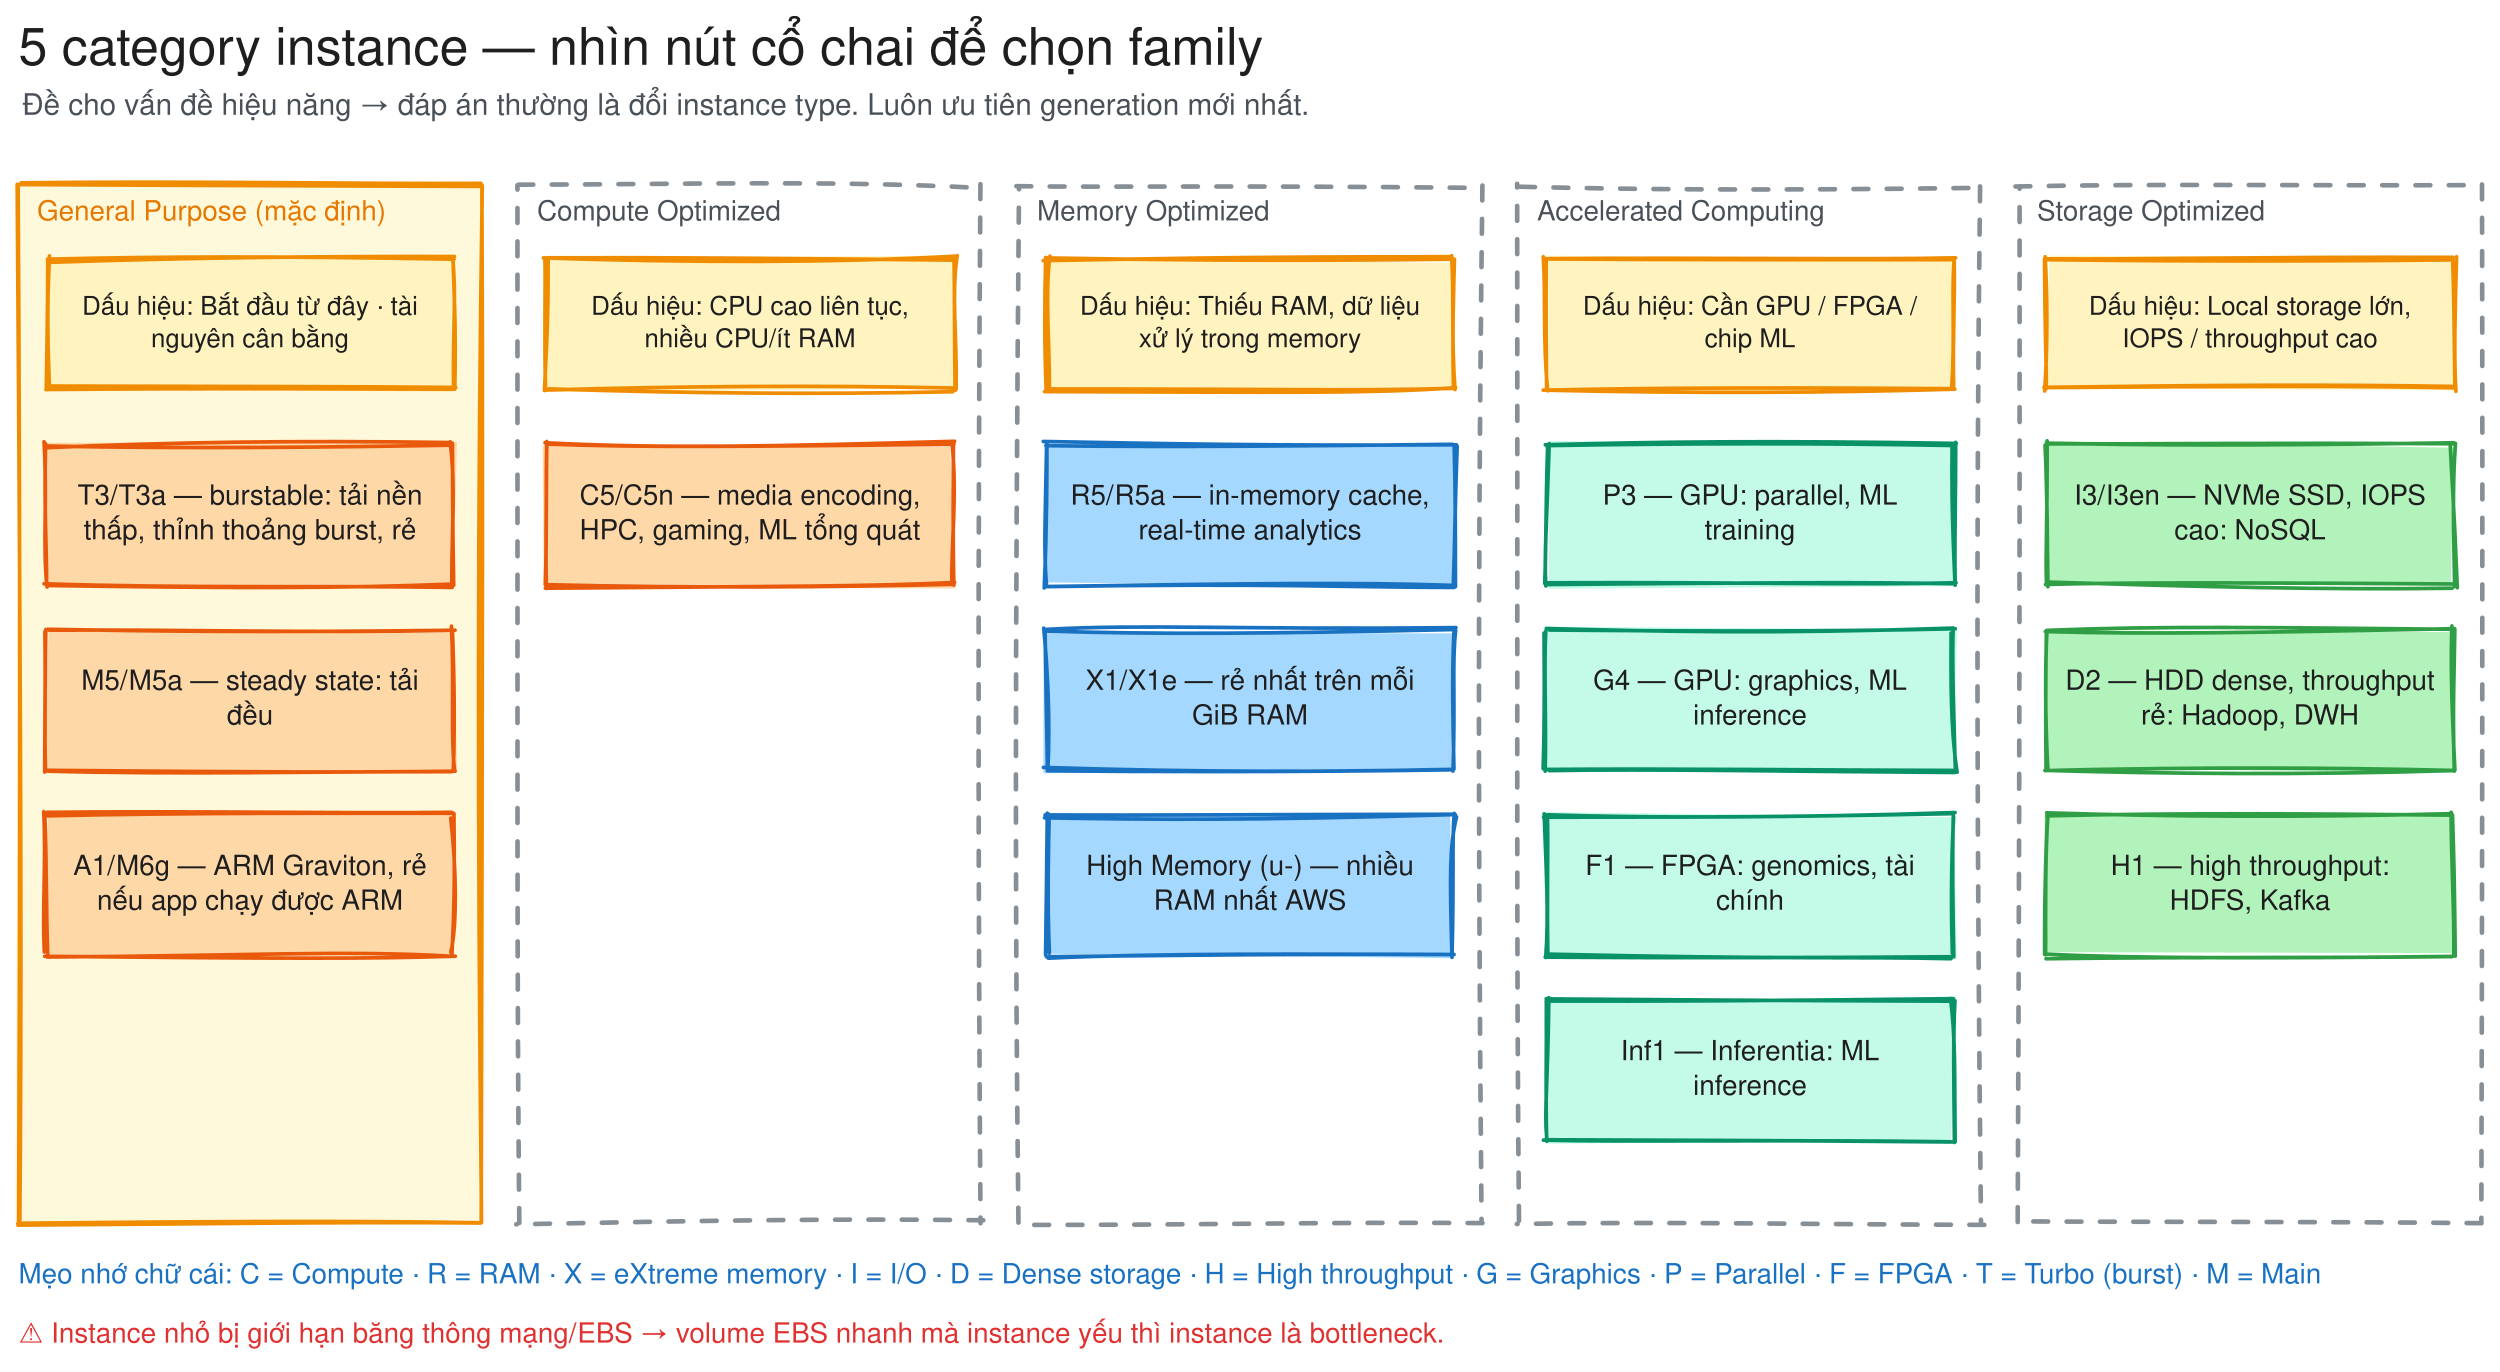
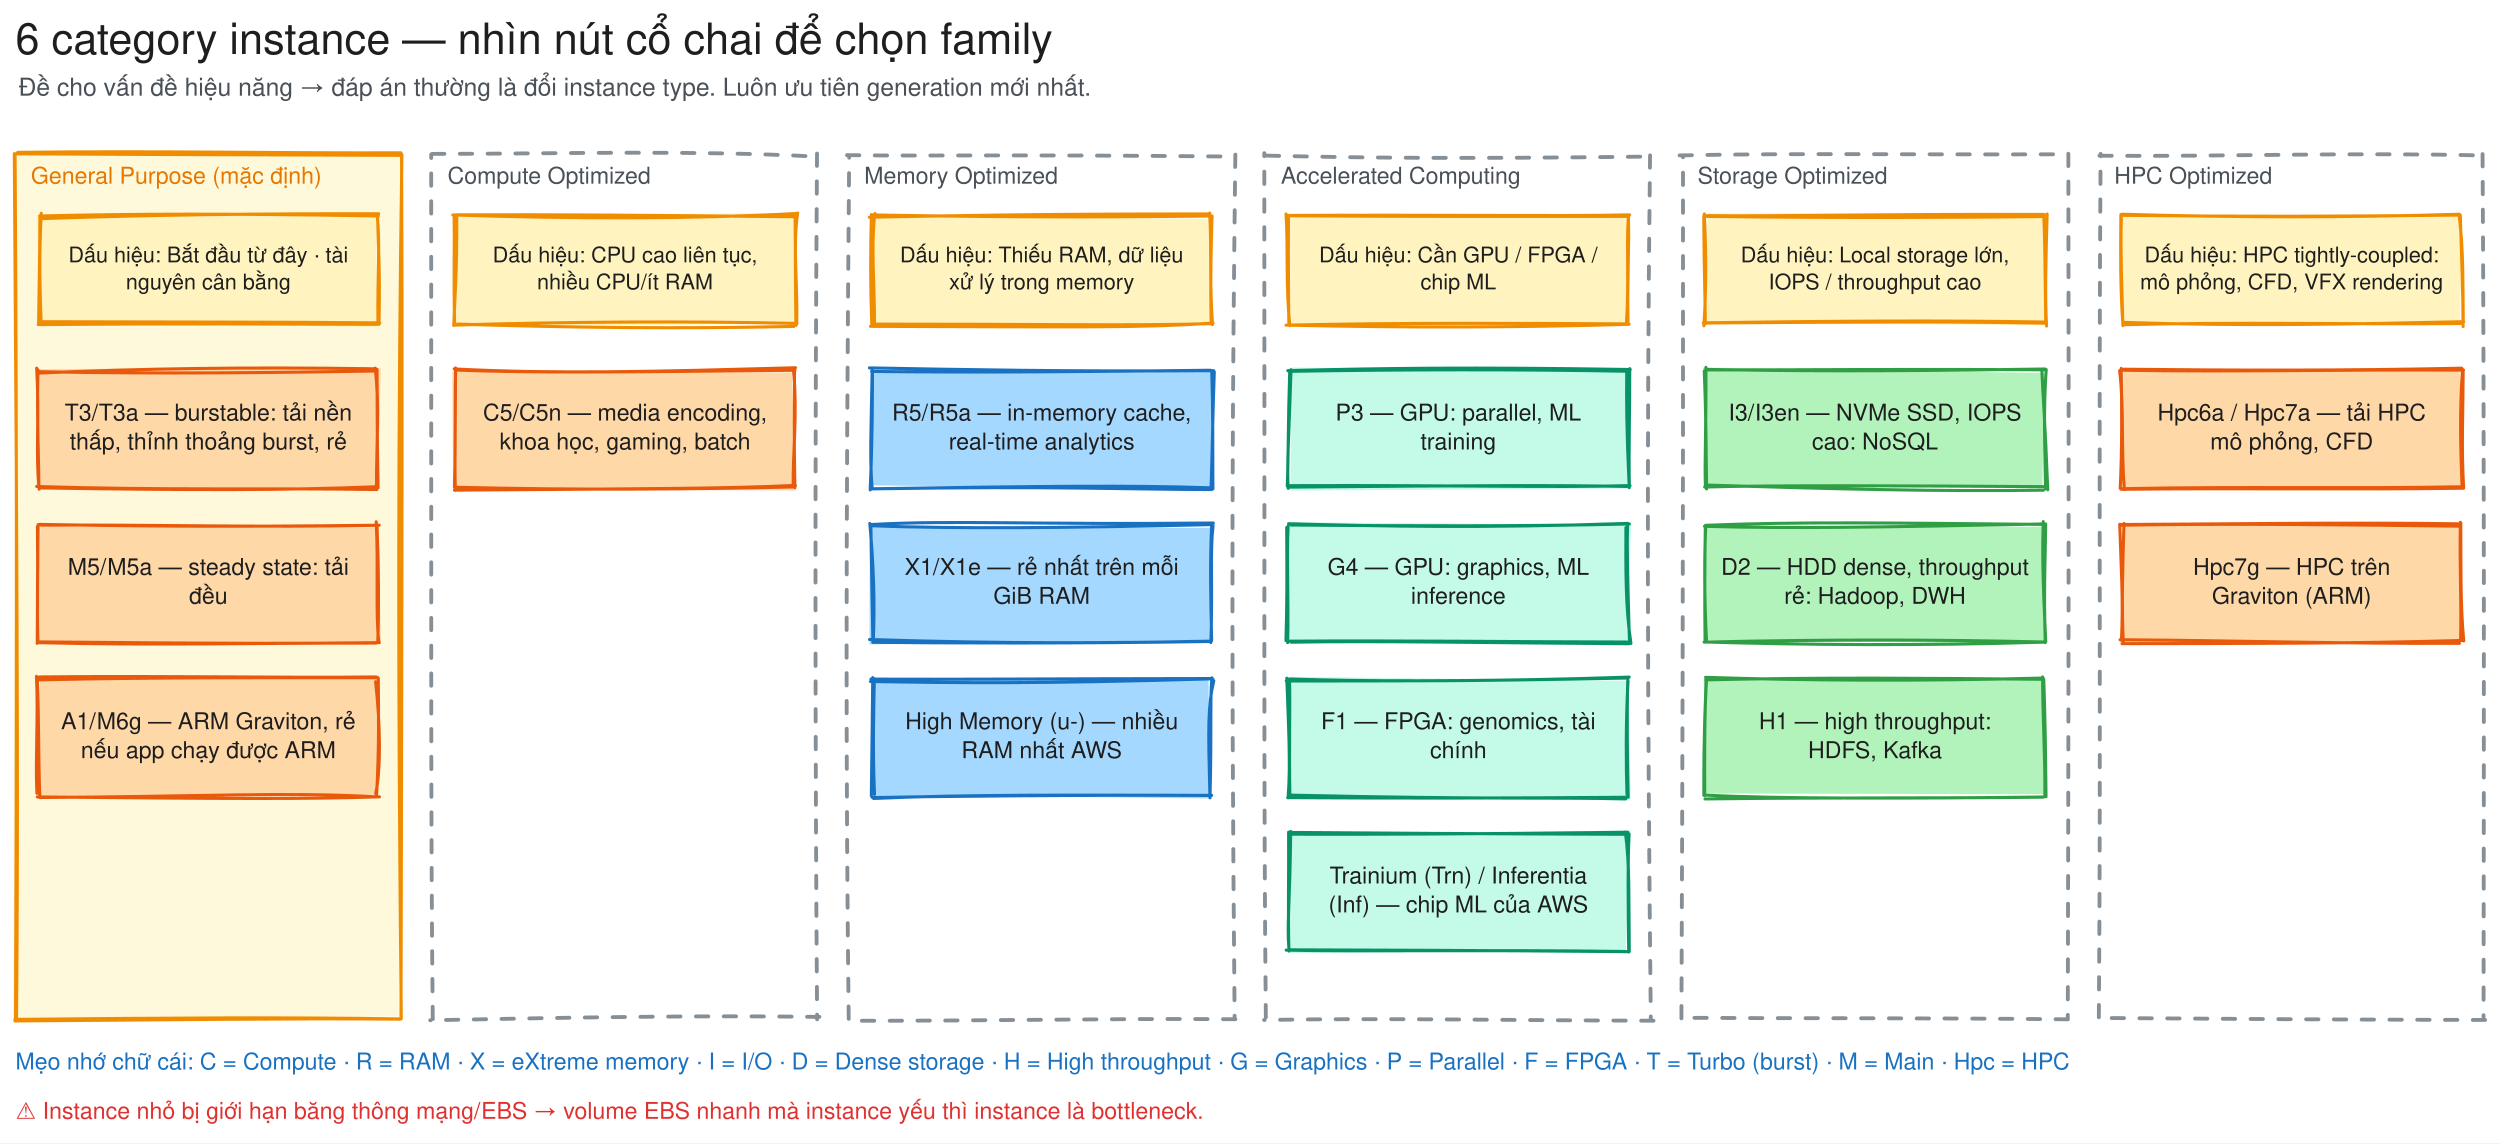
- <svg xmlns="http://www.w3.org/2000/svg" version="1.1" viewBox="0 0 1350 740.75" width="1350" height="740.75">
+ <svg xmlns="http://www.w3.org/2000/svg" version="1.1" viewBox="0 0 1620 740.75" width="1620" height="740.75">
  <defs>
    <style>
      @font-face {
        font-family: "Virgil";
        src: url("https://excalidraw.com/Virgil.woff2");
      }
      @font-face {
        font-family: "Cascadia";
        src: url("https://excalidraw.com/Cascadia.woff2");
      }
    </style>
  </defs>
-   <rect x="0" y="0" width="1350" height="740.75" fill="#ffffff" />
+   <rect x="0" y="0" width="1620" height="740.75" fill="#ffffff" />
  <g transform="translate(10 10) rotate(0 348.18 17.5)">
-     <text x="0" y="25" font-family="Helvetica, Segoe UI Emoji" font-size="28px" fill="#1e1e1e" text-anchor="start" style="white-space: pre;" direction="ltr">5 category instance — nhìn nút cổ chai để chọn family</text>
+     <text x="0" y="25" font-family="Helvetica, Segoe UI Emoji" font-size="28px" fill="#1e1e1e" text-anchor="start" style="white-space: pre;" direction="ltr">6 category instance — nhìn nút cổ chai để chọn family</text>
  </g>
  <g transform="translate(12 48) rotate(0 352.56 10)">
    <text x="0" y="14" font-family="Helvetica, Segoe UI Emoji" font-size="16px" fill="#495057" text-anchor="start" style="white-space: pre;" direction="ltr">Đề cho vấn đề hiệu năng → đáp án thường là đổi instance type. Luôn ưu tiên generation mới nhất.</text>
  </g>
  <g stroke-linecap="round" transform="translate(10 100) rotate(0 125 280)">
    <path d="M0.3 0.69 L249.93 1.6 L248.47 558.6 L-1.69 560.15" stroke="none" stroke-width="0" fill="#fff9db" />
    <path d="M1.44 -1.28 C91.84 -2.36, 183.24 -0.59, 249.62 -1 M-0.47 -0.32 C54.94 0.04, 109.04 0.13, 249.42 0.68 M250.43 0.13 C247.9 170.63, 247.68 342.27, 250.03 559.57 M250.22 -0.14 C250.8 118.35, 250.58 235.92, 249.85 559.78 M249.43 560.42 C173.81 559.75, 96.87 560.98, -0.31 561.57 M249.94 560.26 C174.99 559.08, 99.75 559.6, -0.34 560.56 M0.71 559.72 C1.64 447.39, 1.64 335.11, -0.73 -0.45 M0.06 559.79 C0.76 379.67, 1.04 199.93, -0.22 -0.09" stroke="#f08c00" stroke-width="2" fill="none" />
  </g>
  <g transform="translate(20 106) rotate(0 94.875 9.375)">
    <text x="0" y="13" font-family="Helvetica, Segoe UI Emoji" font-size="15px" fill="#e67700" text-anchor="start" style="white-space: pre;" direction="ltr">General Purpose (mặc định)</text>
  </g>
  <g stroke-linecap="round" transform="translate(280 100) rotate(0 125 280)">
    <path d="M-0.03 -0.27 C85.88 -0.33, 168.53 -2.82, 249.72 1.51 M249.43 -0.5 C247.98 198.01, 248.23 396.41, 249.49 560.51 M250.97 558.95 C172.36 557.93, 97.3 559.17, -1.2 561.13 M0.43 560.37 C-0.96 432.93, -0.44 305.99, -0.58 0.03" stroke="#868e96" stroke-width="2.5" fill="none" stroke-dasharray="8 10" />
  </g>
  <g transform="translate(290 106) rotate(0 68.7 9.375)">
    <text x="0" y="13" font-family="Helvetica, Segoe UI Emoji" font-size="15px" fill="#495057" text-anchor="start" style="white-space: pre;" direction="ltr">Compute Optimized</text>
  </g>
  <g stroke-linecap="round" transform="translate(550 100) rotate(0 125 280)">
    <path d="M-1.15 0.53 C51.68 1.28, 103.08 -0.01, 250.49 1.47 M250.5 0.2 C248.77 145.78, 247.54 291.88, 250.03 559.44 M250.5 560.47 C170.02 559.77, 91.4 561.66, -1.39 561.44 M-0.04 560.19 C-1.81 410.02, -2.01 259.72, 0.27 0.74" stroke="#868e96" stroke-width="2.5" fill="none" stroke-dasharray="8 10" />
  </g>
  <g transform="translate(560 106) rotate(0 66.3 9.375)">
    <text x="0" y="13" font-family="Helvetica, Segoe UI Emoji" font-size="15px" fill="#495057" text-anchor="start" style="white-space: pre;" direction="ltr">Memory Optimized</text>
  </g>
  <g stroke-linecap="round" transform="translate(820 100) rotate(0 125 280)">
    <path d="M0.88 0.84 C63.39 2.32, 125.22 2.97, 249.76 1.45 M249.24 0.67 C246.97 185.69, 247.66 370.44, 249.72 559.71 M251.47 561.42 C162.32 561.27, 77.55 559.56, -0.87 560.95 M0.26 559.21 C-1.28 410.29, -0.39 262.04, -0.74 -0.75" stroke="#868e96" stroke-width="2.5" fill="none" stroke-dasharray="8 10" />
  </g>
  <g transform="translate(830 106) rotate(0 82.2 9.375)">
    <text x="0" y="13" font-family="Helvetica, Segoe UI Emoji" font-size="15px" fill="#495057" text-anchor="start" style="white-space: pre;" direction="ltr">Accelerated Computing</text>
  </g>
  <g stroke-linecap="round" transform="translate(1090 100) rotate(0 125 280)">
    <path d="M-1.62 0.71 C72.02 -0.86, 147.43 0.35, 248.78 -0.03 M250.28 -0.38 C250.77 208.06, 250.27 415.5, 249.92 560.09 M249.99 560.52 C153.72 559.51, 58.67 560, -0.71 559.52 M-0.44 559.89 C0.11 421.34, 0.77 284.05, 0.58 0.61" stroke="#868e96" stroke-width="2.5" fill="none" stroke-dasharray="8 10" />
  </g>
-   <g transform="translate(1100 106) rotate(0 66.3 9.375)">
+   <g transform="translate(1100 106) rotate(0 66.3 9.38)">
    <text x="0" y="13" font-family="Helvetica, Segoe UI Emoji" font-size="15px" fill="#495057" text-anchor="start" style="white-space: pre;" direction="ltr">Storage Optimized</text>
  </g>
  <g stroke-linecap="round" transform="translate(25 140) rotate(0 110 35)">
    <path d="M-1.52 -0.38 L218.86 0.41 L218.48 71.85 L1.04 68.4" stroke="none" stroke-width="0" fill="#fff3bf" />
    <path d="M1.31 1.69 C72.57 -0.78, 144.28 -1.66, 220.41 -1.49 M0.64 -0.05 C62.23 -1.5, 123.21 -1.73, 220.16 -0.04 M219.36 -0.87 C221.54 17.49, 219.49 36.69, 219.89 69.43 M219.66 -0.57 C219.91 16.59, 221.4 31.78, 220.6 70.17 M221.09 69.22 C159.09 68.63, 98.87 68.76, 1.51 68.47 M219.53 70.17 C159.15 70.1, 97.54 69.51, -0.21 70.35 M1.67 69.19 C0.89 48.3, 0.19 27.05, 1.73 -1.82 M0.02 69.28 C0.22 49.59, 0.78 29.22, 0.87 0.38" stroke="#f08c00" stroke-width="2" fill="none" />
  </g>
  <g transform="translate(39.24 157.5) rotate(0 95.76 17.5)">
    <text x="95.76" y="12.5" font-family="Helvetica, Segoe UI Emoji" font-size="14px" fill="#1e1e1e" text-anchor="middle" style="white-space: pre;" direction="ltr">Dấu hiệu: Bắt đầu từ đây · tài</text>
    <text x="95.76" y="30" font-family="Helvetica, Segoe UI Emoji" font-size="14px" fill="#1e1e1e" text-anchor="middle" style="white-space: pre;" direction="ltr">nguyên cân bằng</text>
  </g>
  <g stroke-linecap="round" transform="translate(25 240) rotate(0 110 38)">
    <path d="M-0.84 -0.89 L221.79 -1.41 L219.71 76.32 L-1.25 75.97" stroke="none" stroke-width="0" fill="#ffd8a8" />
    <path d="M0.95 1.72 C66.59 -1.17, 131.94 -2.29, 218.56 -1.02 M-0.3 0.85 C78.97 2.46, 157.58 1.42, 219.41 0.41 M218.09 -1.43 C221.11 23.42, 218.97 44.94, 218.96 74.09 M219.3 -0.65 C219.52 15.85, 219.17 31.89, 219.98 76.04 M219.17 77.2 C148.16 76.17, 76.37 77.74, -1.23 75.24 M220.07 75.37 C160.11 77.76, 101.18 77.71, 0.46 76.17 M0.42 76.98 C-2.09 53.78, 0.68 32.1, -1.22 -1.45 M0.16 75.04 C0.17 55.5, -1.2 35.01, -0.39 -0.35" stroke="#e8590c" stroke-width="2" fill="none" />
  </g>
  <g transform="translate(36.375 259.25) rotate(0 98.625 18.75)">
    <text x="98.625" y="13.25" font-family="Helvetica, Segoe UI Emoji" font-size="15px" fill="#1e1e1e" text-anchor="middle" style="white-space: pre;" direction="ltr">T3/T3a — burstable: tải nền</text>
    <text x="98.625" y="32" font-family="Helvetica, Segoe UI Emoji" font-size="15px" fill="#1e1e1e" text-anchor="middle" style="white-space: pre;" direction="ltr">thấp, thỉnh thoảng burst, rẻ</text>
  </g>
  <g stroke-linecap="round" transform="translate(25 340) rotate(0 110 38)">
    <path d="M1.29 1.03 L220.25 1.79 L221.82 76.1 L-1.82 75.66" stroke="none" stroke-width="0" fill="#ffd8a8" />
    <path d="M1.61 0.3 C71.71 -0.16, 142.94 1.92, 219.02 0.4 M0.58 -0.19 C57.82 0.85, 115.69 1.6, 220.72 0.33 M218.77 -1.89 C220.33 26.96, 218.28 57.94, 220.44 75.43 M219.28 -0.04 C220.41 27.36, 220.58 54.85, 219.78 76.47 M218.64 76.72 C145.37 76.55, 72.85 78.37, 0.73 76.44 M220.77 76.43 C169.49 77.11, 118.19 77, -0.23 75.96 M-0.43 75.54 C-1.1 54.56, -0.29 33.24, -0.75 1.2 M-0.86 76.9 C-0.76 49.95, -0.64 22.76, -0.27 -0.05" stroke="#e8590c" stroke-width="2" fill="none" />
  </g>
  <g transform="translate(36.15 359.25) rotate(0 98.85 18.75)">
    <text x="98.85" y="13.25" font-family="Helvetica, Segoe UI Emoji" font-size="15px" fill="#1e1e1e" text-anchor="middle" style="white-space: pre;" direction="ltr">M5/M5a — steady state: tải</text>
    <text x="98.85" y="32" font-family="Helvetica, Segoe UI Emoji" font-size="15px" fill="#1e1e1e" text-anchor="middle" style="white-space: pre;" direction="ltr">đều</text>
  </g>
  <g stroke-linecap="round" transform="translate(25 440) rotate(0 110 38)">
    <path d="M0.92 -1.95 L219.22 -0.27 L219.42 75.1 L-0.68 76.49" stroke="none" stroke-width="0" fill="#ffd8a8" />
    <path d="M0.44 -1.34 C80.77 -2.25, 162.83 -0.58, 218.81 -1.36 M-0.56 0.58 C80.1 -1.26, 159.9 -0.76, 219.99 -0.84 M218.4 1.75 C221.53 29.82, 221.84 59.69, 218.43 74.27 M220.13 -0.56 C220.33 23, 220.7 44.56, 219.03 75.45 M219.58 76.41 C161.41 72.96, 105.66 76.24, 0.61 76.79 M220.86 76.35 C174.37 77.82, 129.5 77.67, -0.85 76.41 M-1.08 74.04 C-2.18 51.73, -0.1 23.84, -1.37 -1.71 M0.79 76.33 C-0.18 49.01, 0.2 23.41, -0.81 0.18" stroke="#e8590c" stroke-width="2" fill="none" />
  </g>
  <g transform="translate(36.825 459.25) rotate(0 98.175 18.75)">
    <text x="98.175" y="13.25" font-family="Helvetica, Segoe UI Emoji" font-size="15px" fill="#1e1e1e" text-anchor="middle" style="white-space: pre;" direction="ltr">A1/M6g — ARM Graviton, rẻ</text>
    <text x="98.175" y="32" font-family="Helvetica, Segoe UI Emoji" font-size="15px" fill="#1e1e1e" text-anchor="middle" style="white-space: pre;" direction="ltr">nếu app chạy được ARM</text>
  </g>
  <g stroke-linecap="round" transform="translate(295 140) rotate(0 110 35)">
    <path d="M0.22 -0.55 L218.9 -2 L220.61 69.67 L-0.9 71.76" stroke="none" stroke-width="0" fill="#fff3bf" />
    <path d="M-1.58 -0.72 C75.6 1.81, 153.38 2.06, 221.47 -1.68 M0.25 -0.78 C65.13 -1.05, 129.85 -0.48, 220.39 0.47 M221.88 -1.98 C218.67 19.86, 221.82 40.28, 221.31 70.08 M220.16 -0.26 C220.53 23.22, 220.41 49.14, 220.76 70.86 M219.37 71.53 C146.14 73.14, 73.18 72.35, 1.46 69.99 M220.32 69.56 C147.56 67.95, 74.33 68.49, -0.7 70.63 M-0.98 70.9 C-0.36 53.91, 1.16 37.64, 0.97 -0.03 M-0.43 69.45 C-1.13 42.21, -0.36 14.45, -0.74 -0.43" stroke="#f08c00" stroke-width="2" fill="none" />
  </g>
  <g transform="translate(318.55 157.5) rotate(0 86.45 17.5)">
    <text x="86.45" y="12.5" font-family="Helvetica, Segoe UI Emoji" font-size="14px" fill="#1e1e1e" text-anchor="middle" style="white-space: pre;" direction="ltr">Dấu hiệu: CPU cao liên tục,</text>
    <text x="86.45" y="30" font-family="Helvetica, Segoe UI Emoji" font-size="14px" fill="#1e1e1e" text-anchor="middle" style="white-space: pre;" direction="ltr">nhiều CPU/ít RAM</text>
  </g>
  <g stroke-linecap="round" transform="translate(295 240) rotate(0 110 38)">
    <path d="M-1.99 0.79 L218.06 1.36 L220.95 77.8 L-1.38 77.2" stroke="none" stroke-width="0" fill="#ffd8a8" />
    <path d="M-0.69 -0.92 C65.86 2.5, 129.32 0.8, 220.5 -1.7 M0.86 -0.18 C51.01 1.7, 102.85 1.18, 220.12 -0.08 M219.16 -0.12 C221.98 28.04, 218.53 54.79, 219.02 75.52 M219.83 0.92 C219.91 21.86, 219.4 42.73, 220.08 75.96 M220.47 74.52 C176.09 76.65, 132.32 76.6, -0.51 77.62 M220.14 75.53 C151.74 77.06, 83.42 77.69, -0.17 75.74 M0.07 77.77 C-0.49 57.18, 0.11 38.32, 0.2 -1.6 M-0.54 75.68 C0.43 47.12, -0.35 16.37, 0.28 0.66" stroke="#e8590c" stroke-width="2" fill="none" />
  </g>
-   <g transform="translate(310.2 259.25) rotate(0 94.8 18.75)">
-     <text x="94.8" y="13.25" font-family="Helvetica, Segoe UI Emoji" font-size="15px" fill="#1e1e1e" text-anchor="middle" style="white-space: pre;" direction="ltr">C5/C5n — media encoding,</text>
-     <text x="94.8" y="32" font-family="Helvetica, Segoe UI Emoji" font-size="15px" fill="#1e1e1e" text-anchor="middle" style="white-space: pre;" direction="ltr">HPC, gaming, ML tổng quát</text>
+   <g transform="translate(313.99 259.25) rotate(0 91.01 18.75)">
+     <text x="91.01" y="13.25" font-family="Helvetica, Segoe UI Emoji" font-size="15px" fill="#1e1e1e" text-anchor="middle" style="white-space: pre;" direction="ltr">C5/C5n — media encoding,</text>
+     <text x="91.01" y="32" font-family="Helvetica, Segoe UI Emoji" font-size="15px" fill="#1e1e1e" text-anchor="middle" style="white-space: pre;" direction="ltr">khoa học, gaming, batch</text>
  </g>
  <g stroke-linecap="round" transform="translate(565 140) rotate(0 110 35)">
    <path d="M0.61 -0.38 L218.59 1.97 L221.55 68.98 L1.8 70.41" stroke="none" stroke-width="0" fill="#fff3bf" />
    <path d="M-1.68 0.76 C49.97 -0.18, 102.74 -1.4, 218.52 -1.37 M-0.22 -0.72 C60.07 0.28, 119.75 1.12, 219.28 -0.01 M218.88 -1.95 C220.26 21.56, 218.65 42.33, 220.69 70.34 M220.39 -0.08 C219.93 18.75, 219.21 37.51, 219.86 69.83 M221.08 69.33 C174.88 72.68, 129.84 71.8, -0.94 71.47 M220.86 69.71 C165.29 71.17, 110.5 69.98, 0.68 70.03 M1.66 70.23 C1.82 46.11, -0.76 18.51, 1.95 -1.65 M-0.05 70.98 C-1.05 45.93, -0.96 21.86, -0.33 -0.97" stroke="#f08c00" stroke-width="2" fill="none" />
  </g>
  <g transform="translate(584.21 157.5) rotate(0 90.79 17.5)">
    <text x="90.79" y="12.5" font-family="Helvetica, Segoe UI Emoji" font-size="14px" fill="#1e1e1e" text-anchor="middle" style="white-space: pre;" direction="ltr">Dấu hiệu: Thiếu RAM, dữ liệu</text>
    <text x="90.79" y="30" font-family="Helvetica, Segoe UI Emoji" font-size="14px" fill="#1e1e1e" text-anchor="middle" style="white-space: pre;" direction="ltr">xử lý trong memory</text>
  </g>
  <g stroke-linecap="round" transform="translate(565 240) rotate(0 110 38)">
    <path d="M-0.06 1.49 L220.02 0.98 L221.65 77.07 L-0.33 74.5" stroke="none" stroke-width="0" fill="#a5d8ff" />
    <path d="M-1.62 -1.6 C60.45 -0.47, 122.9 0.82, 221.48 0.2 M-0.21 0.69 C70.91 1.54, 141.71 0.8, 219.35 -0.08 M221.86 0.96 C220.86 27.09, 220.52 56.2, 219.78 76.08 M220.24 0.56 C221.02 25.35, 220.88 51.95, 220.95 76.81 M220.23 77.21 C169.16 77.27, 119.38 74.79, -0.48 76.79 M219.33 76.1 C166.74 74.37, 111.97 75, 0.56 76.72 M-1.11 77.47 C0.34 44.68, 0.38 13.55, 0.32 -0.92 M0.09 75.85 C-1.45 57.09, -0.53 39.63, 0.18 -0.53" stroke="#1971c2" stroke-width="2" fill="none" />
  </g>
  <g transform="translate(576.6 259.25) rotate(0 98.4 18.75)">
    <text x="98.4" y="13.25" font-family="Helvetica, Segoe UI Emoji" font-size="15px" fill="#1e1e1e" text-anchor="middle" style="white-space: pre;" direction="ltr">R5/R5a — in-memory cache,</text>
    <text x="98.4" y="32" font-family="Helvetica, Segoe UI Emoji" font-size="15px" fill="#1e1e1e" text-anchor="middle" style="white-space: pre;" direction="ltr">real-time analytics</text>
  </g>
  <g stroke-linecap="round" transform="translate(565 340) rotate(0 110 38)">
    <path d="M-1.38 1.96 L220.36 1.99 L218.62 74.6 L-1.56 77.57" stroke="none" stroke-width="0" fill="#a5d8ff" />
    <path d="M-0.17 -0.12 C52.01 -3.06, 104.16 0.11, 221.22 -1.09 M0.53 0.81 C59.35 2.59, 117.58 2.32, 220.32 -0.06 M221.07 0.51 C219 17.95, 220.98 38.87, 219.58 76.38 M220.2 -0.33 C218.92 25.23, 219.59 48.61, 220.13 75.28 M218.43 75.46 C153 76.74, 86.81 77.21, -1.55 74.4 M219.17 75.69 C132.93 77.04, 45.5 76.73, 0.56 76.22 M0.85 76.16 C2.09 49.84, 0.84 22.76, -1.38 -0.8 M0.62 75.28 C0.1 51.97, -0.17 26.25, -0.67 0.07" stroke="#1971c2" stroke-width="2" fill="none" />
  </g>
  <g transform="translate(581.025 359.25) rotate(0 93.975 18.75)">
    <text x="93.975" y="13.25" font-family="Helvetica, Segoe UI Emoji" font-size="15px" fill="#1e1e1e" text-anchor="middle" style="white-space: pre;" direction="ltr">X1/X1e — rẻ nhất trên mỗi</text>
    <text x="93.975" y="32" font-family="Helvetica, Segoe UI Emoji" font-size="15px" fill="#1e1e1e" text-anchor="middle" style="white-space: pre;" direction="ltr">GiB RAM</text>
  </g>
  <g stroke-linecap="round" transform="translate(565 440) rotate(0 110 38)">
    <path d="M-0.02 -0.77 L218.14 -0.15 L218.7 77.42 L-0.06 75.04" stroke="none" stroke-width="0" fill="#a5d8ff" />
    <path d="M-0.93 1.64 C55.19 2.52, 106.77 3.27, 220.83 -0.14 M-0.66 0.09 C54.87 0.34, 109.89 -0.17, 219.36 -0.3 M221.53 1.1 C217.76 16.87, 217.82 31.3, 219 74.5 M220.29 -0.76 C218.98 15.22, 220.25 30.26, 219.08 76.98 M218.6 75.45 C140.05 75.19, 58.7 74.68, 1.08 77.41 M220.18 75.41 C135.68 74.91, 49.84 76.16, 0.06 76.62 M1.66 74.64 C0.4 44.96, 1.23 16.56, 1.57 -0.15 M-0.38 75.64 C-0.04 53.21, 0.16 30.68, 0.54 -0.91" stroke="#1971c2" stroke-width="2" fill="none" />
  </g>
  <g transform="translate(588.375 459.25) rotate(0 86.625 18.75)">
    <text x="86.625" y="13.25" font-family="Helvetica, Segoe UI Emoji" font-size="15px" fill="#1e1e1e" text-anchor="middle" style="white-space: pre;" direction="ltr">High Memory (u-) — nhiều</text>
    <text x="86.625" y="32" font-family="Helvetica, Segoe UI Emoji" font-size="15px" fill="#1e1e1e" text-anchor="middle" style="white-space: pre;" direction="ltr">RAM nhất AWS</text>
  </g>
  <g stroke-linecap="round" transform="translate(835 140) rotate(0 110 35)">
    <path d="M1.07 -1.99 L219.76 1.01 L220.55 70.45 L1.15 71.55" stroke="none" stroke-width="0" fill="#fff3bf" />
    <path d="M0.98 -0.3 C87.67 -1.07, 174.01 0.36, 221.02 -0.78 M-0.02 -0.17 C68.92 0.29, 136.78 0.29, 220.27 0.21 M220.13 1.49 C218.86 20.56, 220.71 42.57, 218.9 70.08 M220.21 -0.69 C220.83 21.13, 219.34 40.83, 219.98 69.58 M220.63 70.15 C150.56 72.15, 81.26 72.55, -1.7 70.67 M220.21 69.88 C146.25 69.43, 72.02 69.1, -0.18 70.67 M0.78 71.04 C-1.92 44.51, -0.22 19.26, -1.66 -1.37 M0.17 70.29 C0.03 52.74, -0.25 35.35, -0.06 -0.45" stroke="#f08c00" stroke-width="2" fill="none" />
  </g>
  <g transform="translate(855.33 157.5) rotate(0 89.67 17.5)">
    <text x="89.67" y="12.5" font-family="Helvetica, Segoe UI Emoji" font-size="14px" fill="#1e1e1e" text-anchor="middle" style="white-space: pre;" direction="ltr">Dấu hiệu: Cần GPU / FPGA /</text>
    <text x="89.67" y="30" font-family="Helvetica, Segoe UI Emoji" font-size="14px" fill="#1e1e1e" text-anchor="middle" style="white-space: pre;" direction="ltr">chip ML</text>
  </g>
  <g stroke-linecap="round" transform="translate(835 240) rotate(0 110 38)">
    <path d="M1.38 -1.87 L220.29 0.84 L220.7 76.5 L1.41 77.98" stroke="none" stroke-width="0" fill="#c3fae8" />
    <path d="M-0.51 0.18 C59.74 -1.41, 117.78 -2.21, 221.4 -0.56 M0.18 0.63 C74.66 -0.63, 149.2 -0.73, 219.39 0.57 M221.07 -1.11 C221.16 25.18, 220.34 51.03, 220.8 74.92 M219.15 -0.59 C218.91 18.79, 218.94 37.23, 220.75 76.02 M221.27 74.67 C167.78 76.09, 113.43 74.27, -0.79 74.71 M219.16 75.22 C172.67 74.33, 124.75 74.56, 0.14 75.65 M-0.24 76.43 C-1.19 60.5, 0.28 42.13, 1.58 -0.43 M-0.85 75.04 C-0.05 56.34, -0.43 36.57, 0.75 0.03" stroke="#099268" stroke-width="2" fill="none" />
  </g>
  <g transform="translate(866.325 259.25) rotate(0 78.675 18.75)">
    <text x="78.675" y="13.25" font-family="Helvetica, Segoe UI Emoji" font-size="15px" fill="#1e1e1e" text-anchor="middle" style="white-space: pre;" direction="ltr">P3 — GPU: parallel, ML</text>
    <text x="78.675" y="32" font-family="Helvetica, Segoe UI Emoji" font-size="15px" fill="#1e1e1e" text-anchor="middle" style="white-space: pre;" direction="ltr">training</text>
  </g>
  <g stroke-linecap="round" transform="translate(835 340) rotate(0 110 38)">
    <path d="M-0.87 -1.61 L221.96 0.02 L219.26 76.07 L0.26 77" stroke="none" stroke-width="0" fill="#c3fae8" />
    <path d="M1.65 0.22 C77.13 0.87, 153.07 1.15, 220.85 -0.47 M0.02 -0.61 C61.3 1.04, 123.86 2.39, 219.25 -0.81 M218.59 1.87 C218.5 27.6, 218.26 53.56, 221.84 76.99 M219.72 -0.9 C219.13 16.07, 219.67 31.87, 220.84 75.57 M220.48 77.14 C138.29 76.67, 53.55 75.1, 1.73 76.13 M219.19 76.03 C146.8 75.93, 72.67 74.94, -0.22 75.49 M-1.7 75.09 C-1.02 54.2, -1 33.76, -1.22 1.87 M-0.6 76.43 C0.07 49.35, -1.34 21.84, -0.32 0.84" stroke="#099268" stroke-width="2" fill="none" />
  </g>
  <g transform="translate(862.875 359.25) rotate(0 82.125 18.75)">
    <text x="82.125" y="13.25" font-family="Helvetica, Segoe UI Emoji" font-size="15px" fill="#1e1e1e" text-anchor="middle" style="white-space: pre;" direction="ltr">G4 — GPU: graphics, ML</text>
    <text x="82.125" y="32" font-family="Helvetica, Segoe UI Emoji" font-size="15px" fill="#1e1e1e" text-anchor="middle" style="white-space: pre;" direction="ltr">inference</text>
  </g>
  <g stroke-linecap="round" transform="translate(835 440) rotate(0 110 38)">
    <path d="M-1.92 -1.49 L220.31 1.24 L221.63 77.94 L0.15 77.52" stroke="none" stroke-width="0" fill="#c3fae8" />
    <path d="M-1.49 1.3 C66.98 1.09, 131.35 1.82, 220.73 -1.24 M0.54 -0.02 C51.56 1.62, 103.84 1.67, 219.51 -0.63 M219.96 1.27 C218.45 28.62, 218.67 57.34, 219.29 74.75 M219.83 -0.94 C219.07 25.57, 219.56 50.43, 220.04 76.11 M218.48 77.71 C173.45 76.54, 128.92 78.17, 0.75 75.23 M220.04 76.63 C146.88 77.16, 75.58 77.36, -0.61 76.87 M-0.32 77.04 C1.48 54.33, -0.12 27.6, -1.16 -0.5 M0.86 76.66 C0.25 46.1, 1.1 15.8, 0.58 0.21" stroke="#099268" stroke-width="2" fill="none" />
  </g>
  <g transform="translate(856.65 459.25) rotate(0 88.35 18.75)">
    <text x="88.35" y="13.25" font-family="Helvetica, Segoe UI Emoji" font-size="15px" fill="#1e1e1e" text-anchor="middle" style="white-space: pre;" direction="ltr">F1 — FPGA: genomics, tài</text>
    <text x="88.35" y="32" font-family="Helvetica, Segoe UI Emoji" font-size="15px" fill="#1e1e1e" text-anchor="middle" style="white-space: pre;" direction="ltr">chính</text>
  </g>
  <g stroke-linecap="round" transform="translate(835 540) rotate(0 110 38)">
    <path d="M0.05 1.09 L221.65 -1.87 L218.54 75.85 L0.67 77.6" stroke="none" stroke-width="0" fill="#c3fae8" />
    <path d="M1.62 0.57 C58.27 0.73, 113.84 0.48, 219.81 -0.69 M0.72 -0.59 C62.93 -0.14, 125.16 0.33, 219.34 0.63 M218.23 -0.86 C221.15 20.73, 220.34 41.04, 220.77 76.6 M220.64 0.44 C219.67 20.31, 220.05 41, 220.38 76.94 M218.37 76.57 C131.44 75.3, 43.27 76.83, -1.58 75.67 M219.25 76.67 C132.76 75.86, 46.9 75.62, 0.23 75.48 M0.21 74.21 C-1.14 59.34, 0.88 45.34, 1.36 -1.23 M0.21 76.29 C-0.45 51.32, 0.23 27.57, 0.01 -0.74" stroke="#099268" stroke-width="2" fill="none" />
  </g>
-   <g transform="translate(870 559.25) rotate(0 75 18.75)">
-     <text x="75" y="13.25" font-family="Helvetica, Segoe UI Emoji" font-size="15px" fill="#1e1e1e" text-anchor="middle" style="white-space: pre;" direction="ltr">Inf1 — Inferentia: ML</text>
-     <text x="75" y="32" font-family="Helvetica, Segoe UI Emoji" font-size="15px" fill="#1e1e1e" text-anchor="middle" style="white-space: pre;" direction="ltr">inference</text>
+   <g transform="translate(848.57 559.25) rotate(0 96.43 18.75)">
+     <text x="96.43" y="13.25" font-family="Helvetica, Segoe UI Emoji" font-size="15px" fill="#1e1e1e" text-anchor="middle" style="white-space: pre;" direction="ltr">Trainium (Trn) / Inferentia</text>
+     <text x="96.43" y="32" font-family="Helvetica, Segoe UI Emoji" font-size="15px" fill="#1e1e1e" text-anchor="middle" style="white-space: pre;" direction="ltr">(Inf) — chip ML của AWS</text>
  </g>
  <g stroke-linecap="round" transform="translate(1105 140) rotate(0 110 35)">
    <path d="M1.86 -1.94 L218.88 -1.27 L221.27 70.74 L-1.06 69.46" stroke="none" stroke-width="0" fill="#fff3bf" />
    <path d="M-0.31 -0.24 C53.05 0.23, 105.96 -1.34, 219.63 -1.04 M0.39 0.23 C87.3 1.36, 172.39 0.9, 219.47 0.32 M221.55 -1.34 C220.68 27.79, 220.09 54.24, 221.2 71.3 M219.39 -0.46 C220.08 15.8, 220.17 31.93, 220.67 69.76 M220.34 68.68 C152.19 67.54, 82.85 67.99, -1.28 69.18 M220.55 69.42 C159.27 68.22, 100.61 68.61, -0.47 69.3 M-0.89 71.14 C0.92 44.85, 0.38 17.14, -0.61 -1.36 M0.05 69.82 C0.02 55.59, -0.74 39.63, -0.96 -0.05" stroke="#f08c00" stroke-width="2" fill="none" />
  </g>
  <g transform="translate(1124.63 157.5) rotate(0 90.37 17.5)">
    <text x="90.37" y="12.5" font-family="Helvetica, Segoe UI Emoji" font-size="14px" fill="#1e1e1e" text-anchor="middle" style="white-space: pre;" direction="ltr">Dấu hiệu: Local storage lớn,</text>
    <text x="90.37" y="30" font-family="Helvetica, Segoe UI Emoji" font-size="14px" fill="#1e1e1e" text-anchor="middle" style="white-space: pre;" direction="ltr">IOPS / throughput cao</text>
  </g>
  <g stroke-linecap="round" transform="translate(1105 240) rotate(0 110 38)">
    <path d="M-1.46 -1.86 L219.97 1.75 L218.45 74.7 L0.19 75.51" stroke="none" stroke-width="0" fill="#b2f2bb" />
    <path d="M0.61 -0.61 C52.44 0.27, 100.68 0.95, 220.14 -0.89 M0.15 -0.28 C58.97 -0.17, 117.3 -0.99, 220.09 -0.36 M218.14 0.2 C218.79 16.61, 220.16 31.34, 221.94 77.37 M220.95 -0.55 C219.81 16.14, 219.42 30.8, 220.5 76.72 M219.18 77.64 C151.92 78.58, 82.85 76.87, 0.6 74.32 M220.56 75.36 C132.54 74.78, 44.53 74.3, -0.41 75.6 M0.13 75.84 C-0.53 59.05, 0.65 40.63, 0.44 -1.95 M0.88 76.84 C0.47 51.88, 0.6 26.73, -0.65 0.49" stroke="#2f9e44" stroke-width="2" fill="none" />
  </g>
  <g transform="translate(1123.35 259.25) rotate(0 91.65 18.75)">
    <text x="91.65" y="13.25" font-family="Helvetica, Segoe UI Emoji" font-size="15px" fill="#1e1e1e" text-anchor="middle" style="white-space: pre;" direction="ltr">I3/I3en — NVMe SSD, IOPS</text>
    <text x="91.65" y="32" font-family="Helvetica, Segoe UI Emoji" font-size="15px" fill="#1e1e1e" text-anchor="middle" style="white-space: pre;" direction="ltr">cao: NoSQL</text>
  </g>
  <g stroke-linecap="round" transform="translate(1105 340) rotate(0 110 38)">
    <path d="M0.56 0.39 L219.02 1.31 L220.8 77.3 L0.33 74.8" stroke="none" stroke-width="0" fill="#b2f2bb" />
    <path d="M-0.5 1.04 C55.37 2.65, 113.49 1.64, 220.52 -0.51 M0.36 0.4 C60.64 -2.07, 120.97 -1.11, 219.68 -0.18 M219.03 -2 C218.47 14.76, 218.48 32.42, 220.64 75.83 M220.6 -0.29 C220.42 20.17, 219.28 40.23, 220.31 76.43 M218.9 76.1 C141.09 78.64, 61.39 77.83, -0.59 76 M219.44 76.03 C152.88 74.46, 84.95 74.17, -0.75 76.07 M0.86 76.07 C-0.65 48.42, -0.63 18.76, 0.36 0.52 M-0.12 76.16 C-0.46 47.59, -0.28 20.84, 0.06 0.52" stroke="#2f9e44" stroke-width="2" fill="none" />
  </g>
  <g transform="translate(1116.75 359.25) rotate(0 98.25 18.75)">
    <text x="98.25" y="13.25" font-family="Helvetica, Segoe UI Emoji" font-size="15px" fill="#1e1e1e" text-anchor="middle" style="white-space: pre;" direction="ltr">D2 — HDD dense, throughput</text>
    <text x="98.25" y="32" font-family="Helvetica, Segoe UI Emoji" font-size="15px" fill="#1e1e1e" text-anchor="middle" style="white-space: pre;" direction="ltr">rẻ: Hadoop, DWH</text>
  </g>
  <g stroke-linecap="round" transform="translate(1105 440) rotate(0 110 38)">
    <path d="M-1.03 0.29 L220.31 -0.6 L221.51 74.67 L0.55 74.17" stroke="none" stroke-width="0" fill="#b2f2bb" />
    <path d="M0.2 -1.08 C67.43 1.07, 138.17 1.46, 218.92 -0.62 M0.29 0.56 C73.98 -1.2, 147.54 -0.52, 219.35 0.19 M218.61 -1.36 C218.61 23.94, 220.35 51.25, 220.07 75.46 M219.33 0.99 C220.13 21.63, 220.5 42.76, 220.81 76.3 M219.17 76.56 C152.91 77.4, 83.93 76.63, -0.14 77.72 M219.4 76.45 C131.86 77.49, 44.83 77.67, -0.23 75.2 M-0.91 75.4 C-0.88 58.48, -1.11 42.31, 0.61 -0.13 M-0.35 75.55 C-0.39 49.01, -0.57 21.15, 0.9 -0.59" stroke="#2f9e44" stroke-width="2" fill="none" />
  </g>
  <g transform="translate(1138.95 459.25) rotate(0 76.05 18.75)">
    <text x="76.05" y="13.25" font-family="Helvetica, Segoe UI Emoji" font-size="15px" fill="#1e1e1e" text-anchor="middle" style="white-space: pre;" direction="ltr">H1 — high throughput:</text>
    <text x="76.05" y="32" font-family="Helvetica, Segoe UI Emoji" font-size="15px" fill="#1e1e1e" text-anchor="middle" style="white-space: pre;" direction="ltr">HDFS, Kafka</text>
  </g>
-   <g transform="translate(10 680) rotate(0 651.15 9.375)">
-     <text x="0" y="13" font-family="Helvetica, Segoe UI Emoji" font-size="15px" fill="#1971c2" text-anchor="start" style="white-space: pre;" direction="ltr">Mẹo nhớ chữ cái: C = Compute · R = RAM · X = eXtreme memory · I = I/O · D = Dense storage · H = High throughput · G = Graphics · P = Parallel · F = FPGA · T = Turbo (burst) · M = Main</text>
+   <g stroke-linecap="round" transform="translate(1360 100) rotate(0 125 280)">
+     <path d="M0.42 0.92 C83.14 1.55, 166.15 -1.42, 250.69 0.81 M248.7 -0.15 C249.84 185.91, 249.61 369.57, 249.34 559.13 M250.36 560.94 C167.19 560.76, 86.11 560.3, 0.17 559.64 M0.05 559.19 C1.51 376.17, -0.24 189.77, 1.19 -0.28" stroke="#868e96" stroke-width="2.5" fill="none" stroke-dasharray="8 10" />
+   </g>
+   <g transform="translate(1370 106) rotate(0 50.7 9.38)">
+     <text x="0" y="13" font-family="Helvetica, Segoe UI Emoji" font-size="15px" fill="#495057" text-anchor="start" style="white-space: pre;" direction="ltr">HPC Optimized</text>
+   </g>
+   <g stroke-linecap="round" transform="translate(1375 140) rotate(0 110 35)">
+     <path d="M-1.54 -0.91 L220.58 -0.44 L218.93 70.62 L-0.61 68.73" stroke="none" stroke-width="0" fill="#fff3bf" />
+     <path d="M0.98 -0.46 C71.68 0.4, 146.27 0.26, 219.27 -0.63 M0.05 -1.2 C72.58 1.01, 145.86 1.06, 218.61 -1.18 M219.28 -0.11 C219.95 24.2, 221.06 47.58, 221.08 71.6 M218.52 -0.7 C221.48 23.06, 220.91 46, 221.19 69.11 M221.47 68.45 C146.72 70.14, 75.85 71.42, 1.48 68.91 M219.26 69.64 C146.78 70.34, 76.38 68.47, 0.88 70.43 M0.62 69.79 C-1.02 47.85, -0.93 24.23, -0.66 -1.01 M0.63 70.99 C0.08 46.9, -1.06 23.99, -0.38 1.22" stroke="#f08c00" stroke-width="2" fill="none" />
+   </g>
+   <g transform="translate(1388.17 157.5) rotate(0 96.83 17.5)">
+     <text x="96.83" y="12.5" font-family="Helvetica, Segoe UI Emoji" font-size="14px" fill="#1e1e1e" text-anchor="middle" style="white-space: pre;" direction="ltr">Dấu hiệu: HPC tightly-coupled:</text>
+     <text x="96.83" y="30" font-family="Helvetica, Segoe UI Emoji" font-size="14px" fill="#1e1e1e" text-anchor="middle" style="white-space: pre;" direction="ltr">mô phỏng, CFD, VFX rendering</text>
+   </g>
+   <g stroke-linecap="round" transform="translate(1375 240) rotate(0 110 38)">
+     <path d="M0.88 -0.19 L218.87 -1.24 L220.43 75.47 L-0.16 75.94" stroke="none" stroke-width="0" fill="#ffd8a8" />
+     <path d="M1.34 -0.75 C72.96 0.03, 145.56 0.22, 220.17 -1.42 M0.82 -0.1 C73.96 1.18, 144.93 -0.68, 221.36 -0.15 M220.71 -0.74 C218.88 24.82, 219.3 49.24, 220.42 74.9 M221.12 1.1 C221.11 24.83, 219.85 50.66, 221.45 76.3 M221.26 76.36 C147.34 77.45, 74.98 76.17, -0.41 77.06 M220.79 75.42 C147.88 76.79, 76.12 75.1, 0.45 76.67 M1.58 77.24 C-0.62 49.53, 1.46 25.11, -1.47 0.16 M-1.1 76.45 C0.15 51.4, -0.07 24.29, -0.45 -1.3" stroke="#e8590c" stroke-width="2" fill="none" />
+   </g>
+   <g transform="translate(1397.17 259.25) rotate(0 87.83 18.75)">
+     <text x="87.83" y="13.25" font-family="Helvetica, Segoe UI Emoji" font-size="15px" fill="#1e1e1e" text-anchor="middle" style="white-space: pre;" direction="ltr">Hpc6a / Hpc7a — tải HPC</text>
+     <text x="87.83" y="32" font-family="Helvetica, Segoe UI Emoji" font-size="15px" fill="#1e1e1e" text-anchor="middle" style="white-space: pre;" direction="ltr">mô phỏng, CFD</text>
+   </g>
+   <g stroke-linecap="round" transform="translate(1375 340) rotate(0 110 38)">
+     <path d="M0.21 -0.44 L219.02 0.02 L219.48 77.38 L-1.12 76.33" stroke="none" stroke-width="0" fill="#ffd8a8" />
+     <path d="M-0.59 -0.11 C72.64 -0.51, 145.46 -1.57, 218.77 -0.57 M-0.66 0.33 C71.48 -0.88, 146.58 0.08, 218.65 0.96 M219.59 -1.1 C219.77 24.14, 219.19 51.08, 221.5 75.36 M219.32 -1.55 C218.72 26.24, 220.06 49.13, 219.47 75.11 M220.59 75.01 C147.28 77.15, 74.61 76.93, 0.08 77.09 M218.69 76.87 C146.21 77.22, 75.82 75.1, -1.21 74.54 M0.89 75.82 C-0.32 51.5, 0.55 25.2, 1.37 -0.82 M-0.29 74.85 C1.11 51.12, -0.7 24.61, -1.41 -0.28" stroke="#e8590c" stroke-width="2" fill="none" />
+   </g>
+   <g transform="translate(1424.54 359.25) rotate(0 60.46 18.75)">
+     <text x="60.46" y="13.25" font-family="Helvetica, Segoe UI Emoji" font-size="15px" fill="#1e1e1e" text-anchor="middle" style="white-space: pre;" direction="ltr">Hpc7g — HPC trên</text>
+     <text x="60.46" y="32" font-family="Helvetica, Segoe UI Emoji" font-size="15px" fill="#1e1e1e" text-anchor="middle" style="white-space: pre;" direction="ltr">Graviton (ARM)</text>
+   </g>
+   <g transform="translate(10 680) rotate(0 693.85 9.38)">
+     <text x="0" y="13" font-family="Helvetica, Segoe UI Emoji" font-size="15px" fill="#1971c2" text-anchor="start" style="white-space: pre;" direction="ltr">Mẹo nhớ chữ cái: C = Compute · R = RAM · X = eXtreme memory · I = I/O · D = Dense storage · H = High throughput · G = Graphics · P = Parallel · F = FPGA · T = Turbo (burst) · M = Main · Hpc = HPC</text>
  </g>
  <g transform="translate(10 712) rotate(0 390.825 9.375)">
    <text x="0" y="13" font-family="Helvetica, Segoe UI Emoji" font-size="15px" fill="#e03131" text-anchor="start" style="white-space: pre;" direction="ltr">⚠ Instance nhỏ bị giới hạn băng thông mạng/EBS → volume EBS nhanh mà instance yếu thì instance là bottleneck.</text>
  </g>
</svg>
